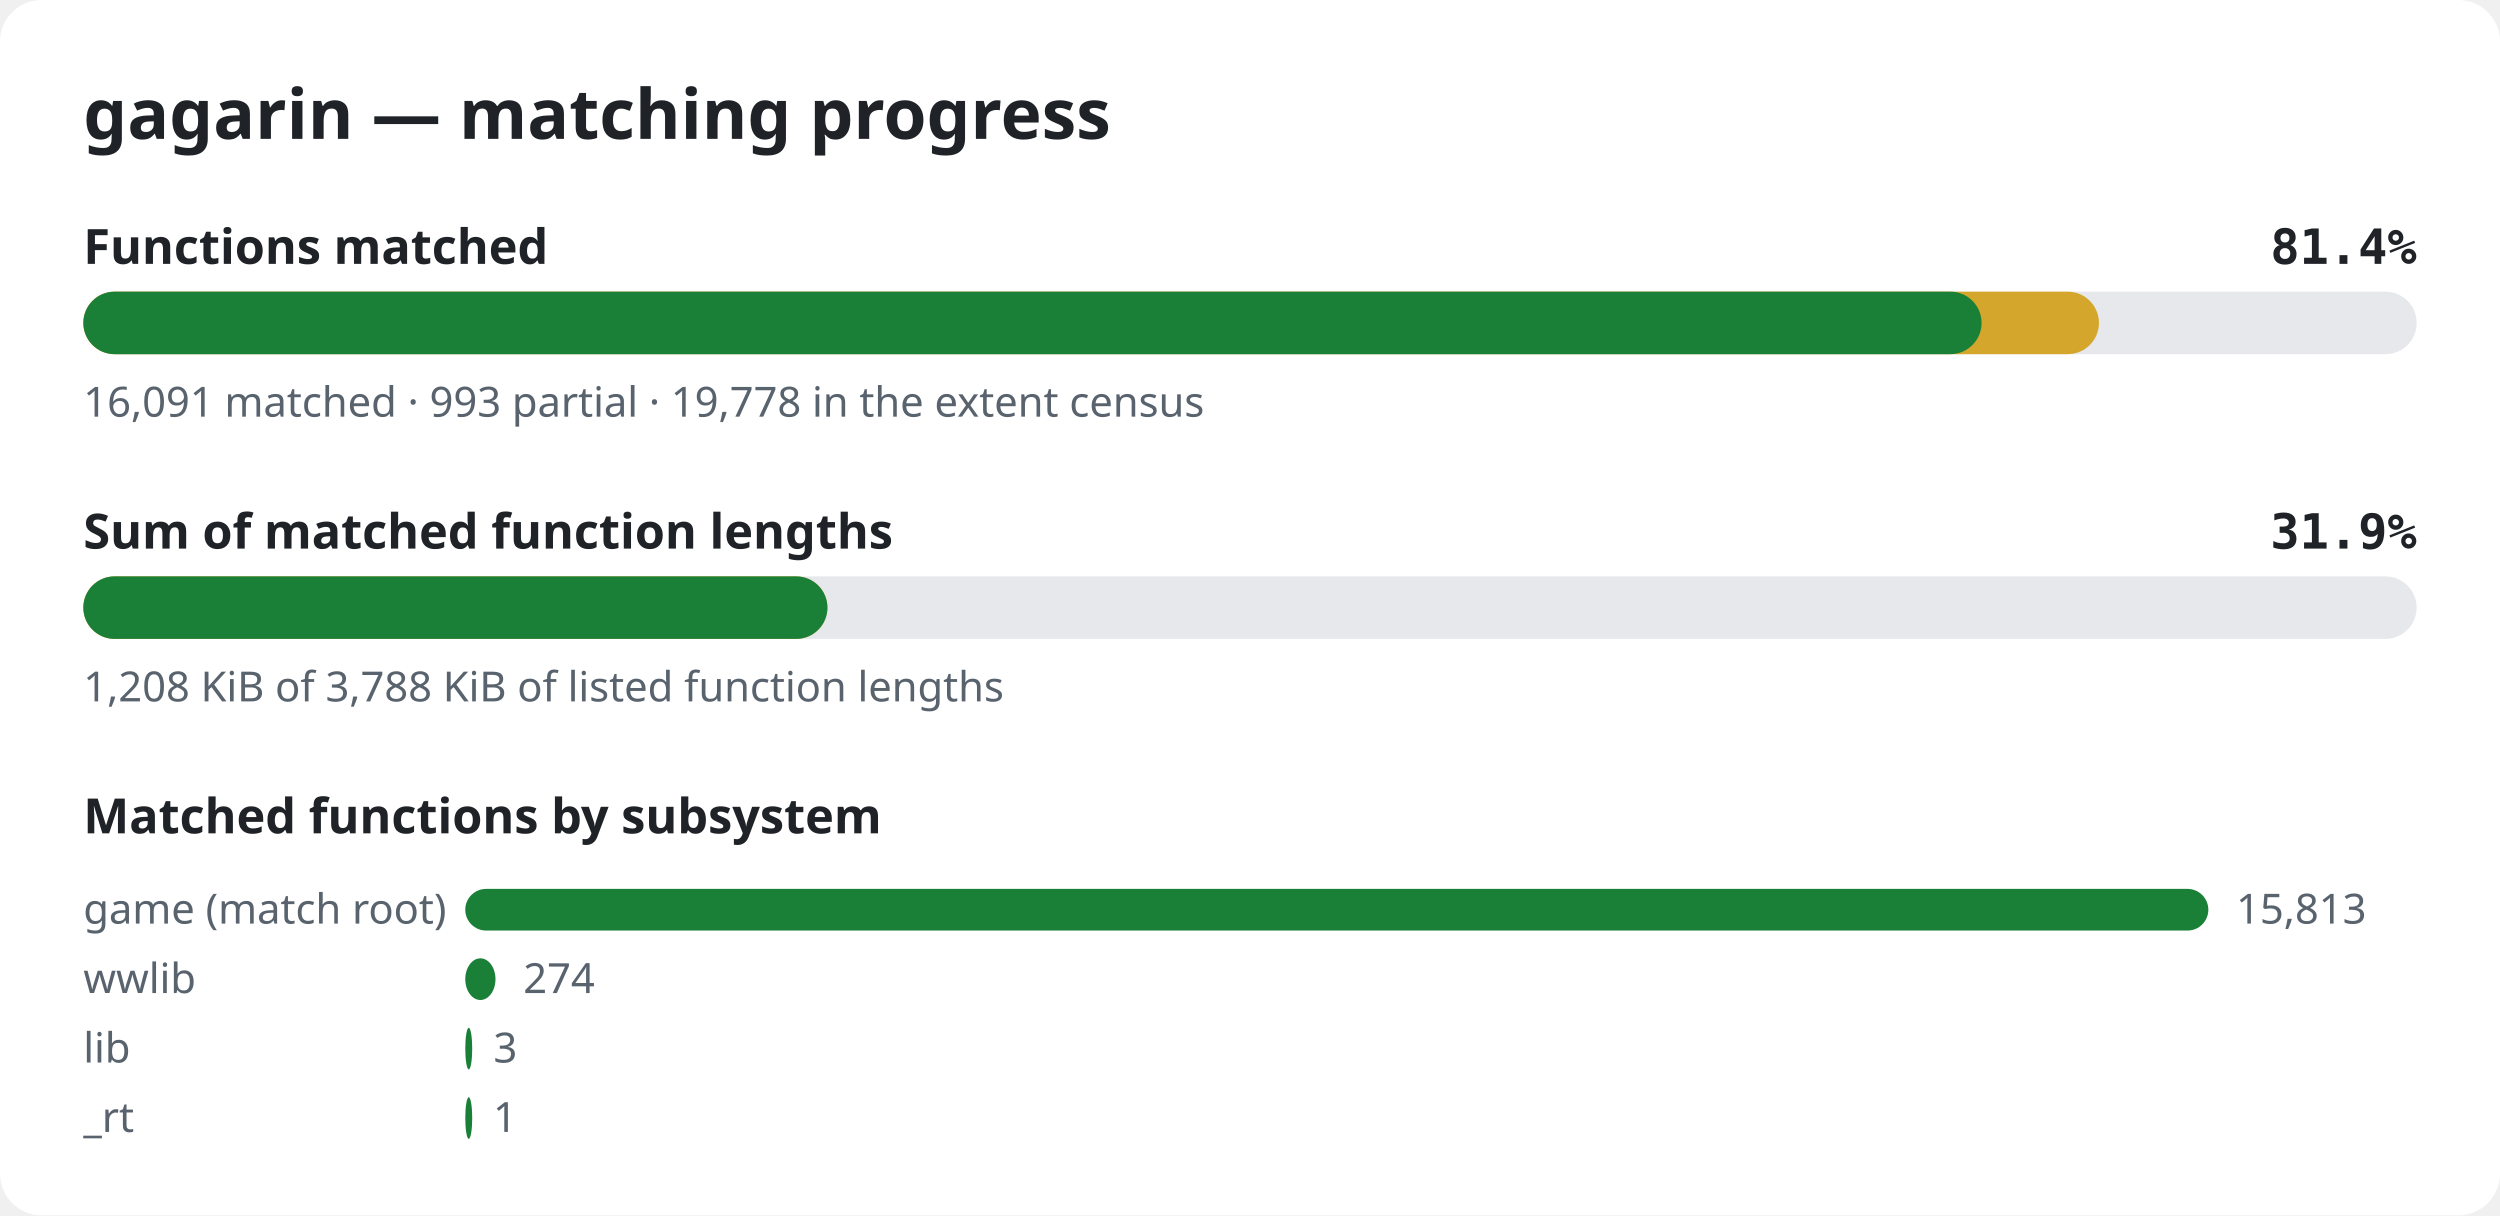
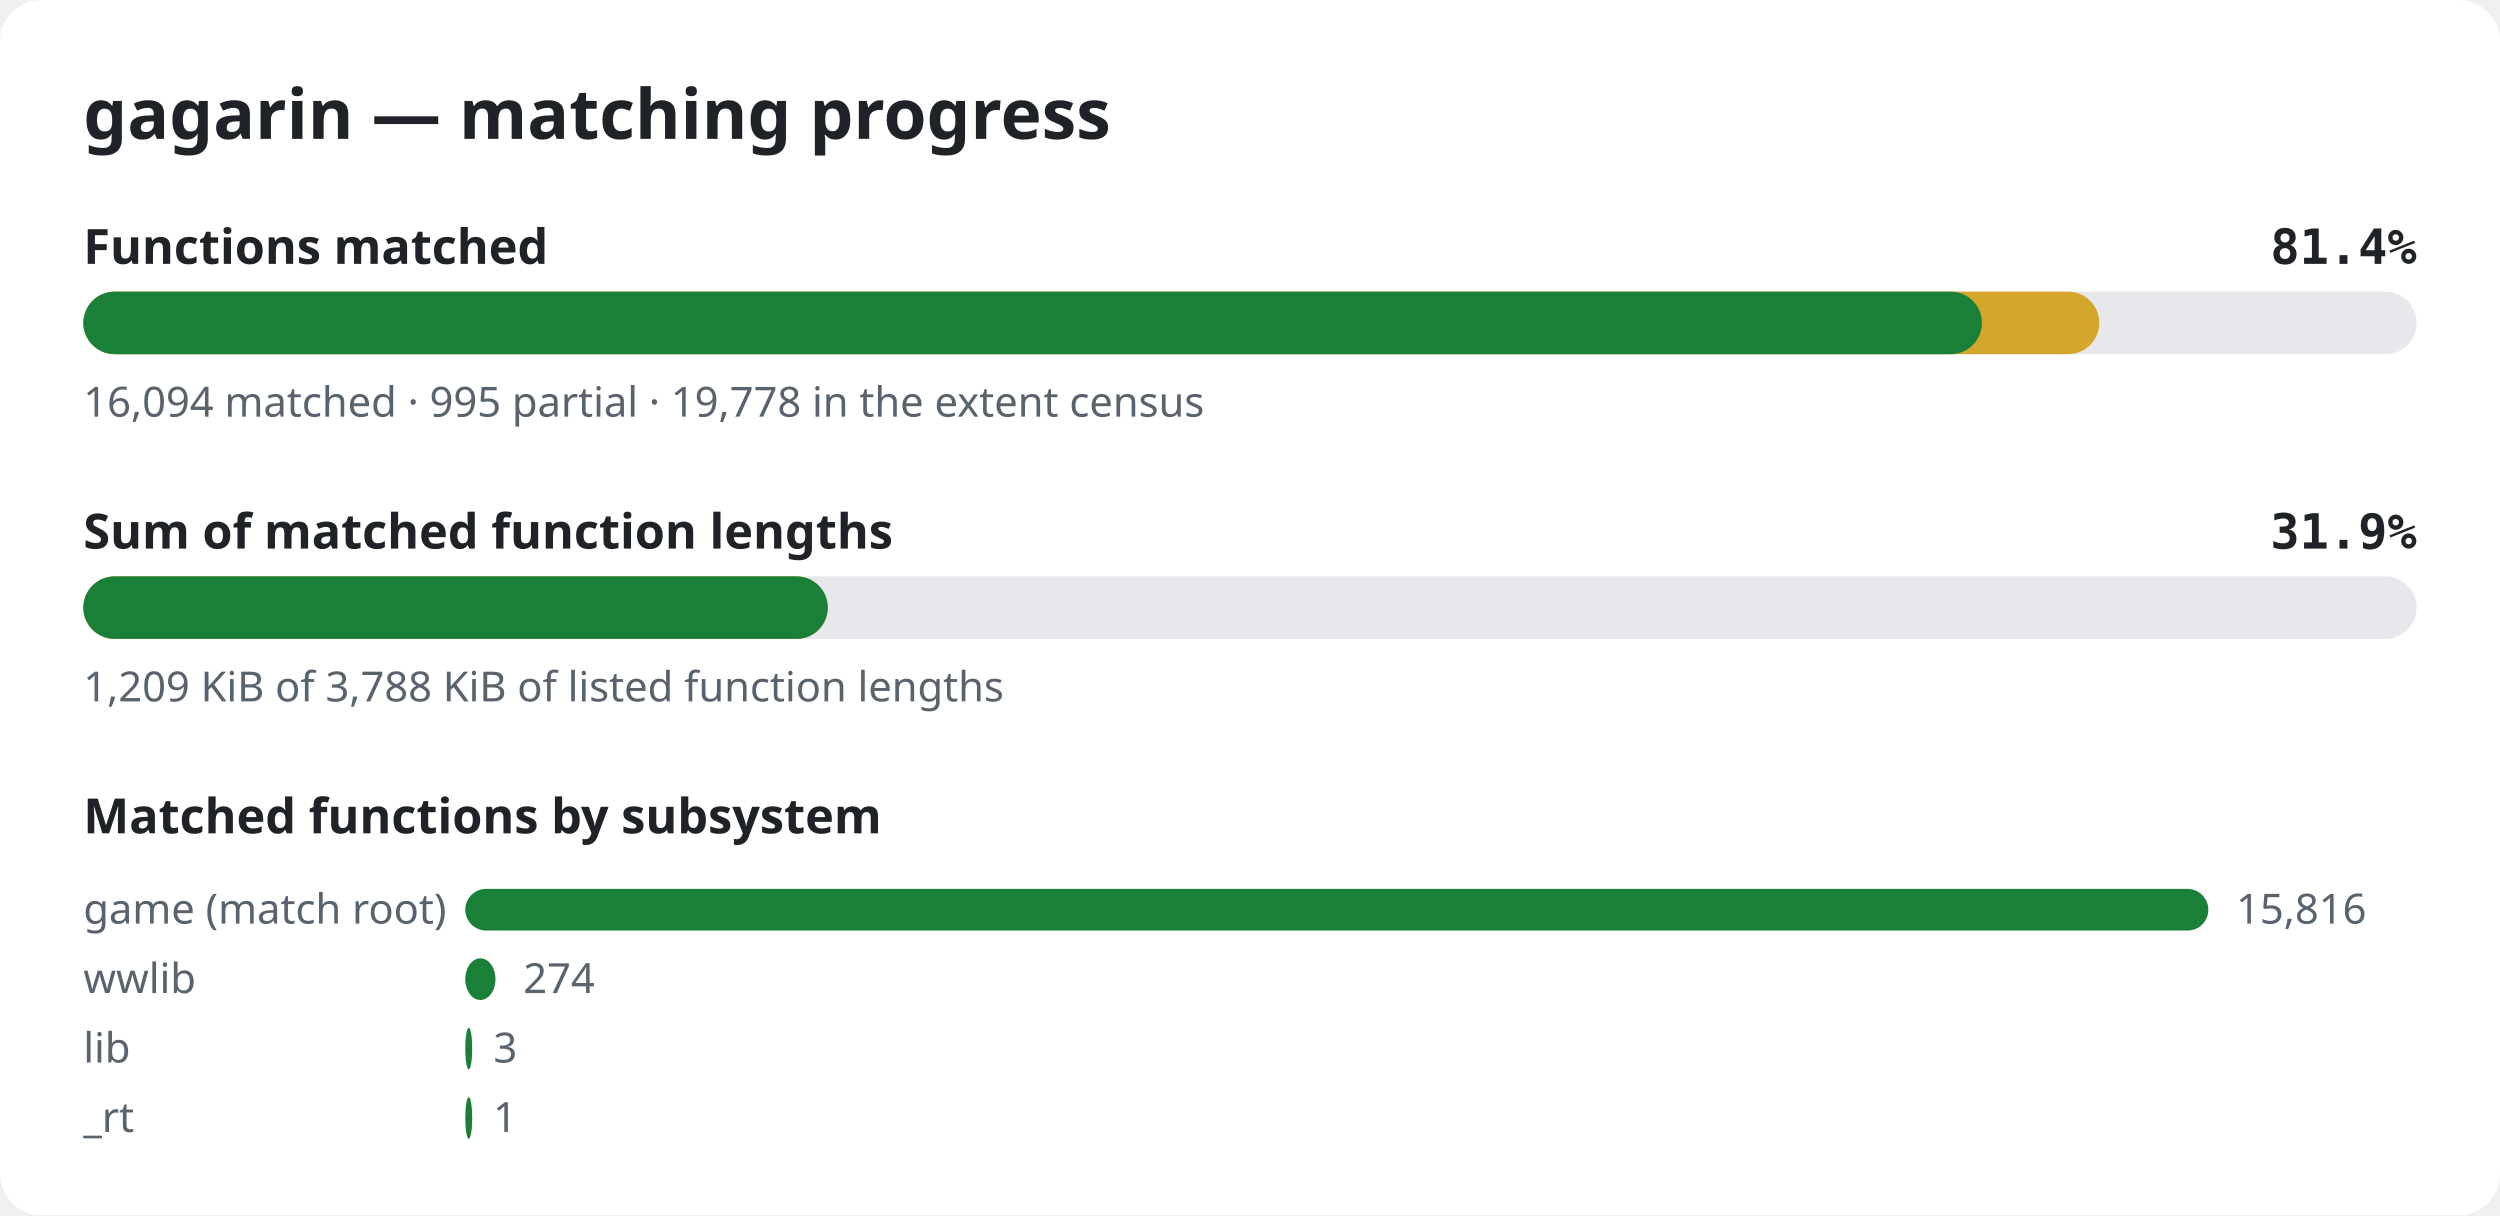
<svg xmlns="http://www.w3.org/2000/svg" width="720" height="350" viewBox="0 0 720 350" role="img" aria-label="gagarin matching progress">
  <style>.bg{fill:#ffffff}.title{font:600 20px sans-serif;fill:#1f2328}.label{font:600 14px sans-serif;fill:#1f2328}.pct{font:600 14px monospace;fill:#1f2328}.note{font:12px sans-serif;fill:#59636e}.track{fill:#e6e8eb}.done{fill:#1a7f37}.partial{fill:#d4a72c}@media (prefers-color-scheme: dark){.bg{fill:#0d1117}.title,.label,.pct{fill:#e6edf3}.note{fill:#9198a1}.track{fill:#262c36}.done{fill:#3fb950}.partial{fill:#d29922}}</style>
  <rect width="720" height="350" rx="12" class="bg" />
  <text x="24" y="40" class="title">gagarin — matching progress</text>
  <text x="24" y="76" class="label">Functions matched</text>
  <text x="696" y="76" class="pct" text-anchor="end">81.4%</text>
  <rect x="24" y="84" width="672" height="18" rx="9" class="track" />
-   <rect x="24" y="84" width="580.5" height="18" rx="9" class="partial" />
-   <rect x="24" y="84" width="546.7" height="18" rx="9" class="done" />
-   <text x="24" y="120" class="note">16,091 matched · 993 partial · 19,778 in the extent census</text>
+   <rect x="24" y="84" width="580.6" height="18" rx="9" class="partial" />
+   <rect x="24" y="84" width="546.8" height="18" rx="9" class="done" />
+   <text x="24" y="120" class="note">16,094 matched · 995 partial · 19,778 in the extent census</text>
  <text x="24" y="158" class="label">Sum of matched function lengths</text>
  <text x="696" y="158" class="pct" text-anchor="end">31.9%</text>
  <rect x="24" y="166" width="672" height="18" rx="9" class="track" />
-   <rect x="24" y="166" width="214.3" height="18" rx="9" class="partial" />
-   <rect x="24" y="166" width="214.3" height="18" rx="9" class="done" />
-   <text x="24" y="202" class="note">1,208 KiB of 3,788 KiB of listed function lengths</text>
+   <rect x="24" y="166" width="214.4" height="18" rx="9" class="partial" />
+   <rect x="24" y="166" width="214.4" height="18" rx="9" class="done" />
+   <text x="24" y="202" class="note">1,209 KiB of 3,788 KiB of listed function lengths</text>
  <text x="24" y="240" class="label">Matched functions by subsystem</text>
  <text x="24" y="266" class="note">game (match root)</text>
  <rect x="134" y="256" width="502.0" height="12" rx="6" class="done" />
-   <text x="644.0" y="266" class="note">15,813</text>
+   <text x="644.0" y="266" class="note">15,816</text>
  <text x="24" y="286" class="note">wwlib</text>
  <rect x="134" y="276" width="8.7" height="12" rx="6" class="done" />
  <text x="150.7" y="286" class="note">274</text>
  <text x="24" y="306" class="note">lib</text>
  <rect x="134" y="296" width="2.0" height="12" rx="6" class="done" />
  <text x="142.1" y="306" class="note">3</text>
  <text x="24" y="326" class="note">_rt</text>
  <rect x="134" y="316" width="2.0" height="12" rx="6" class="done" />
  <text x="142.0" y="326" class="note">1</text>
</svg>
